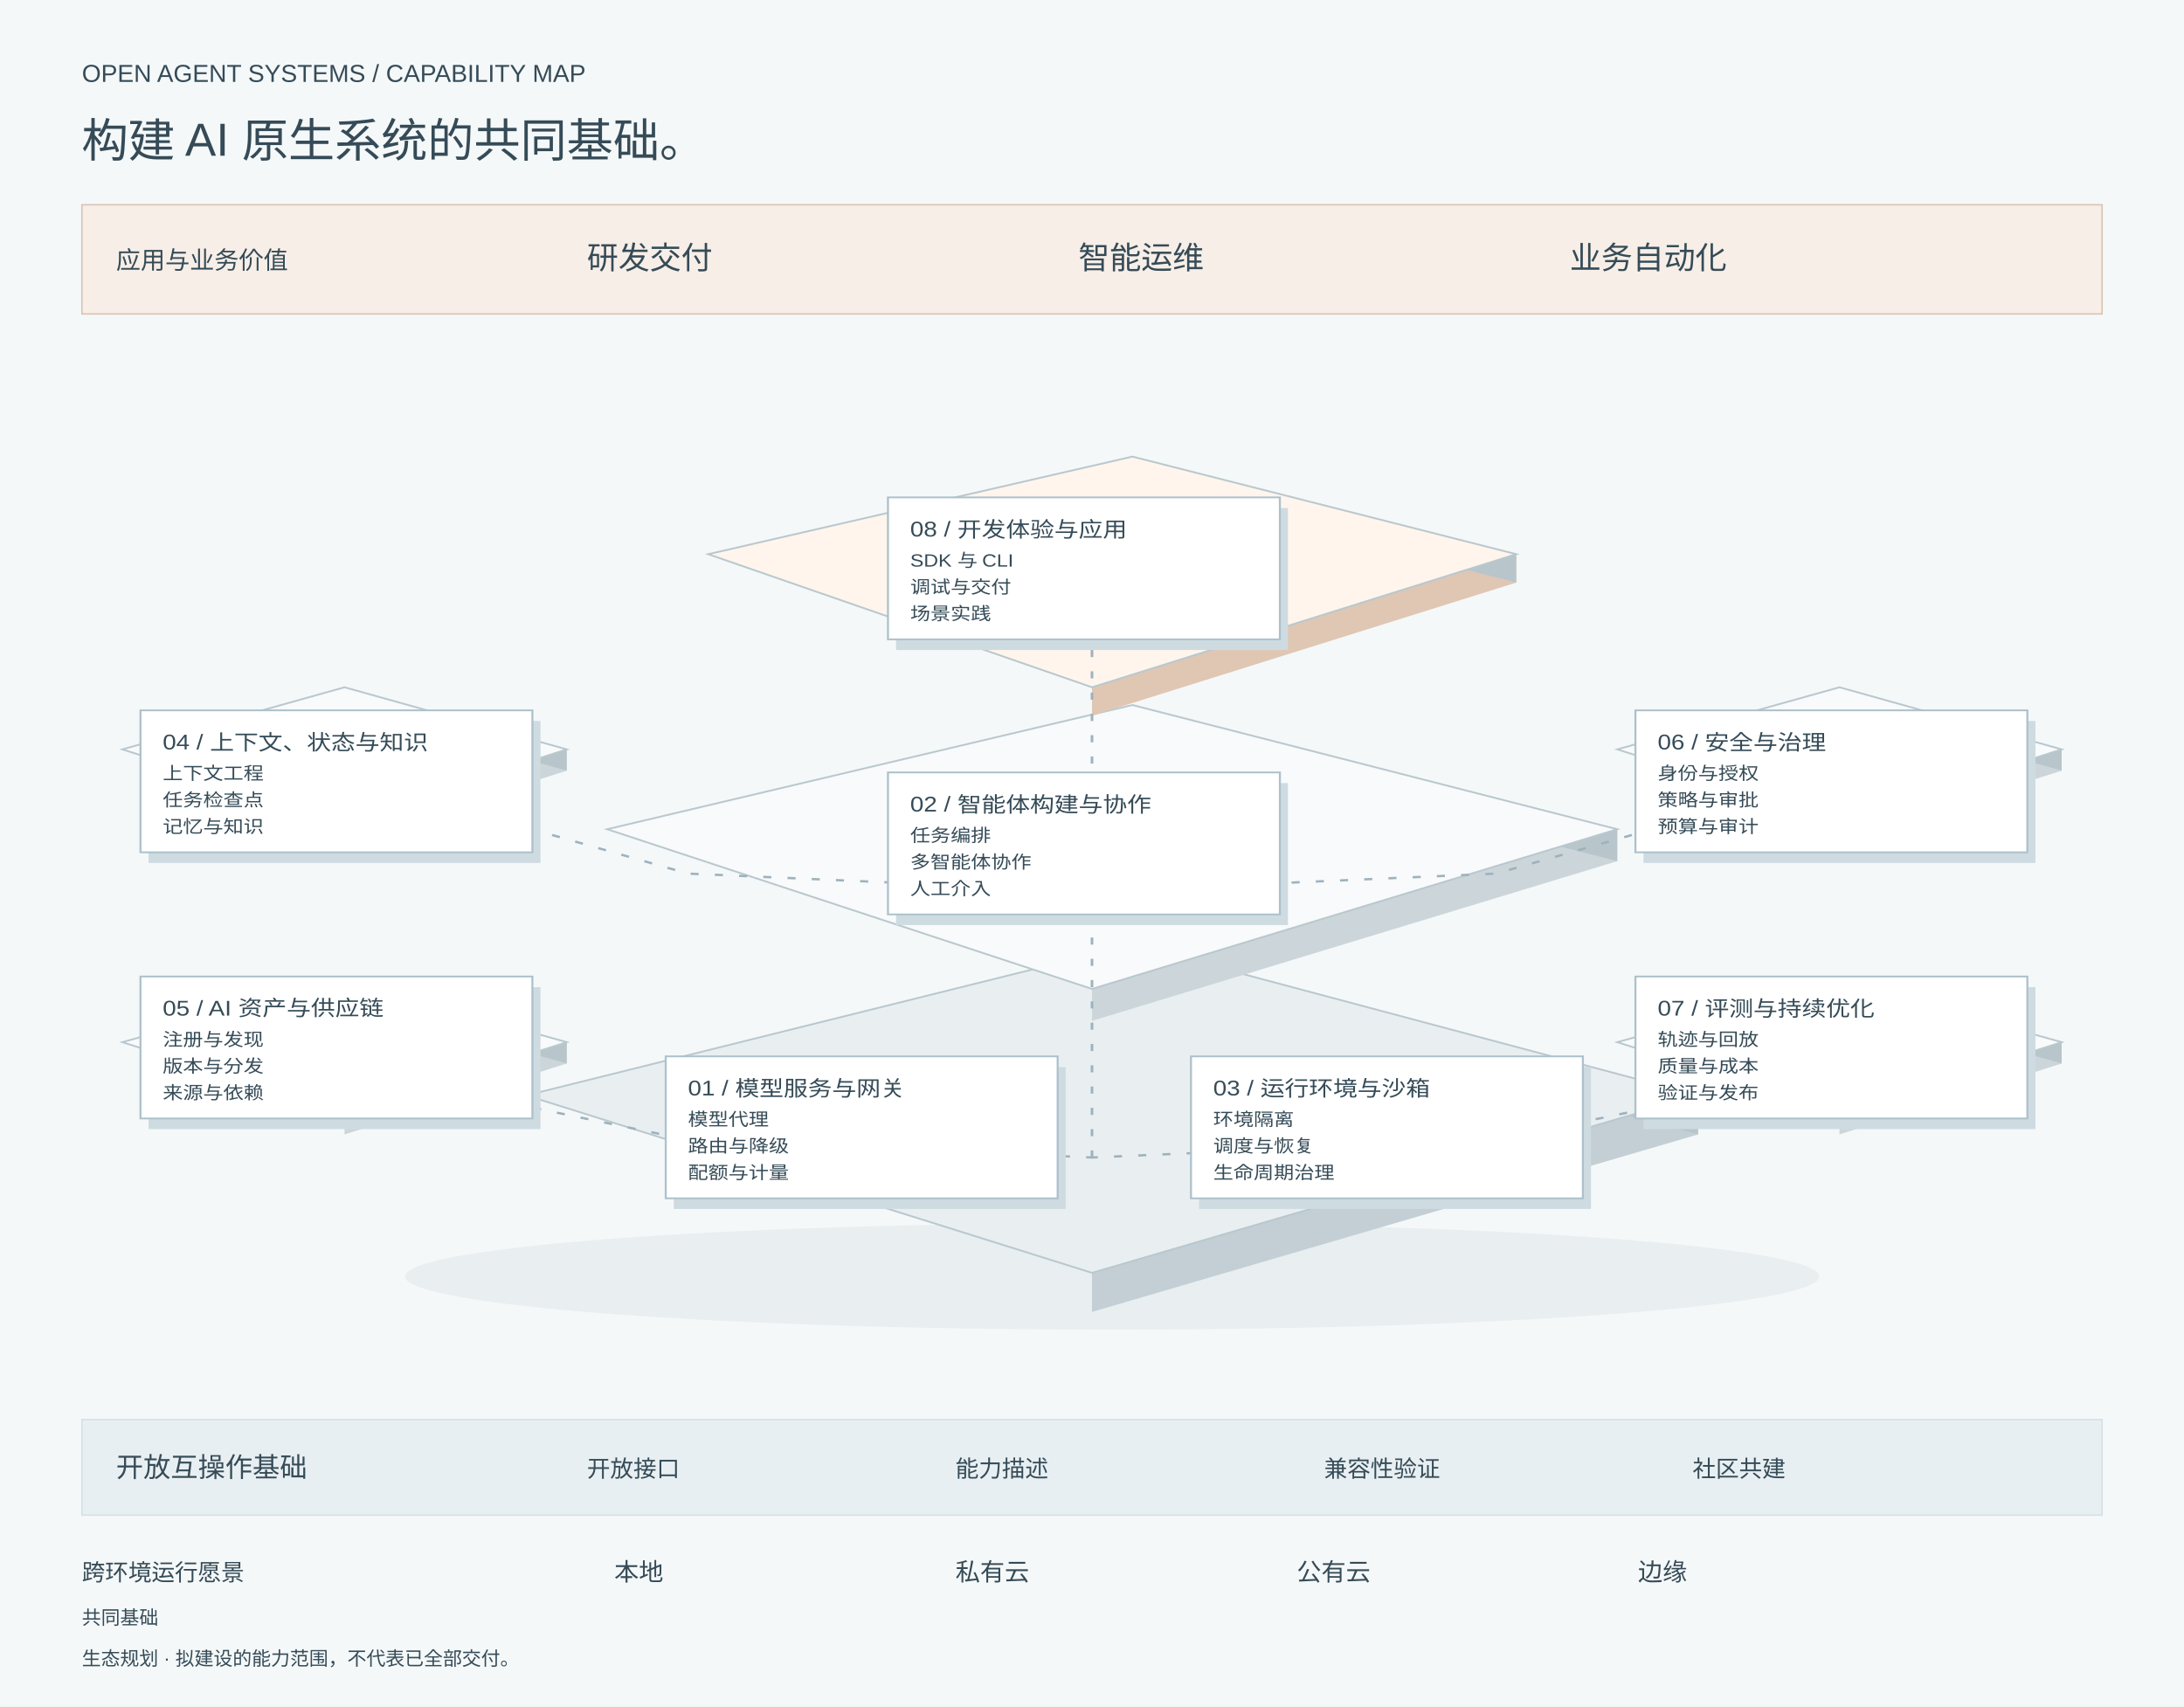
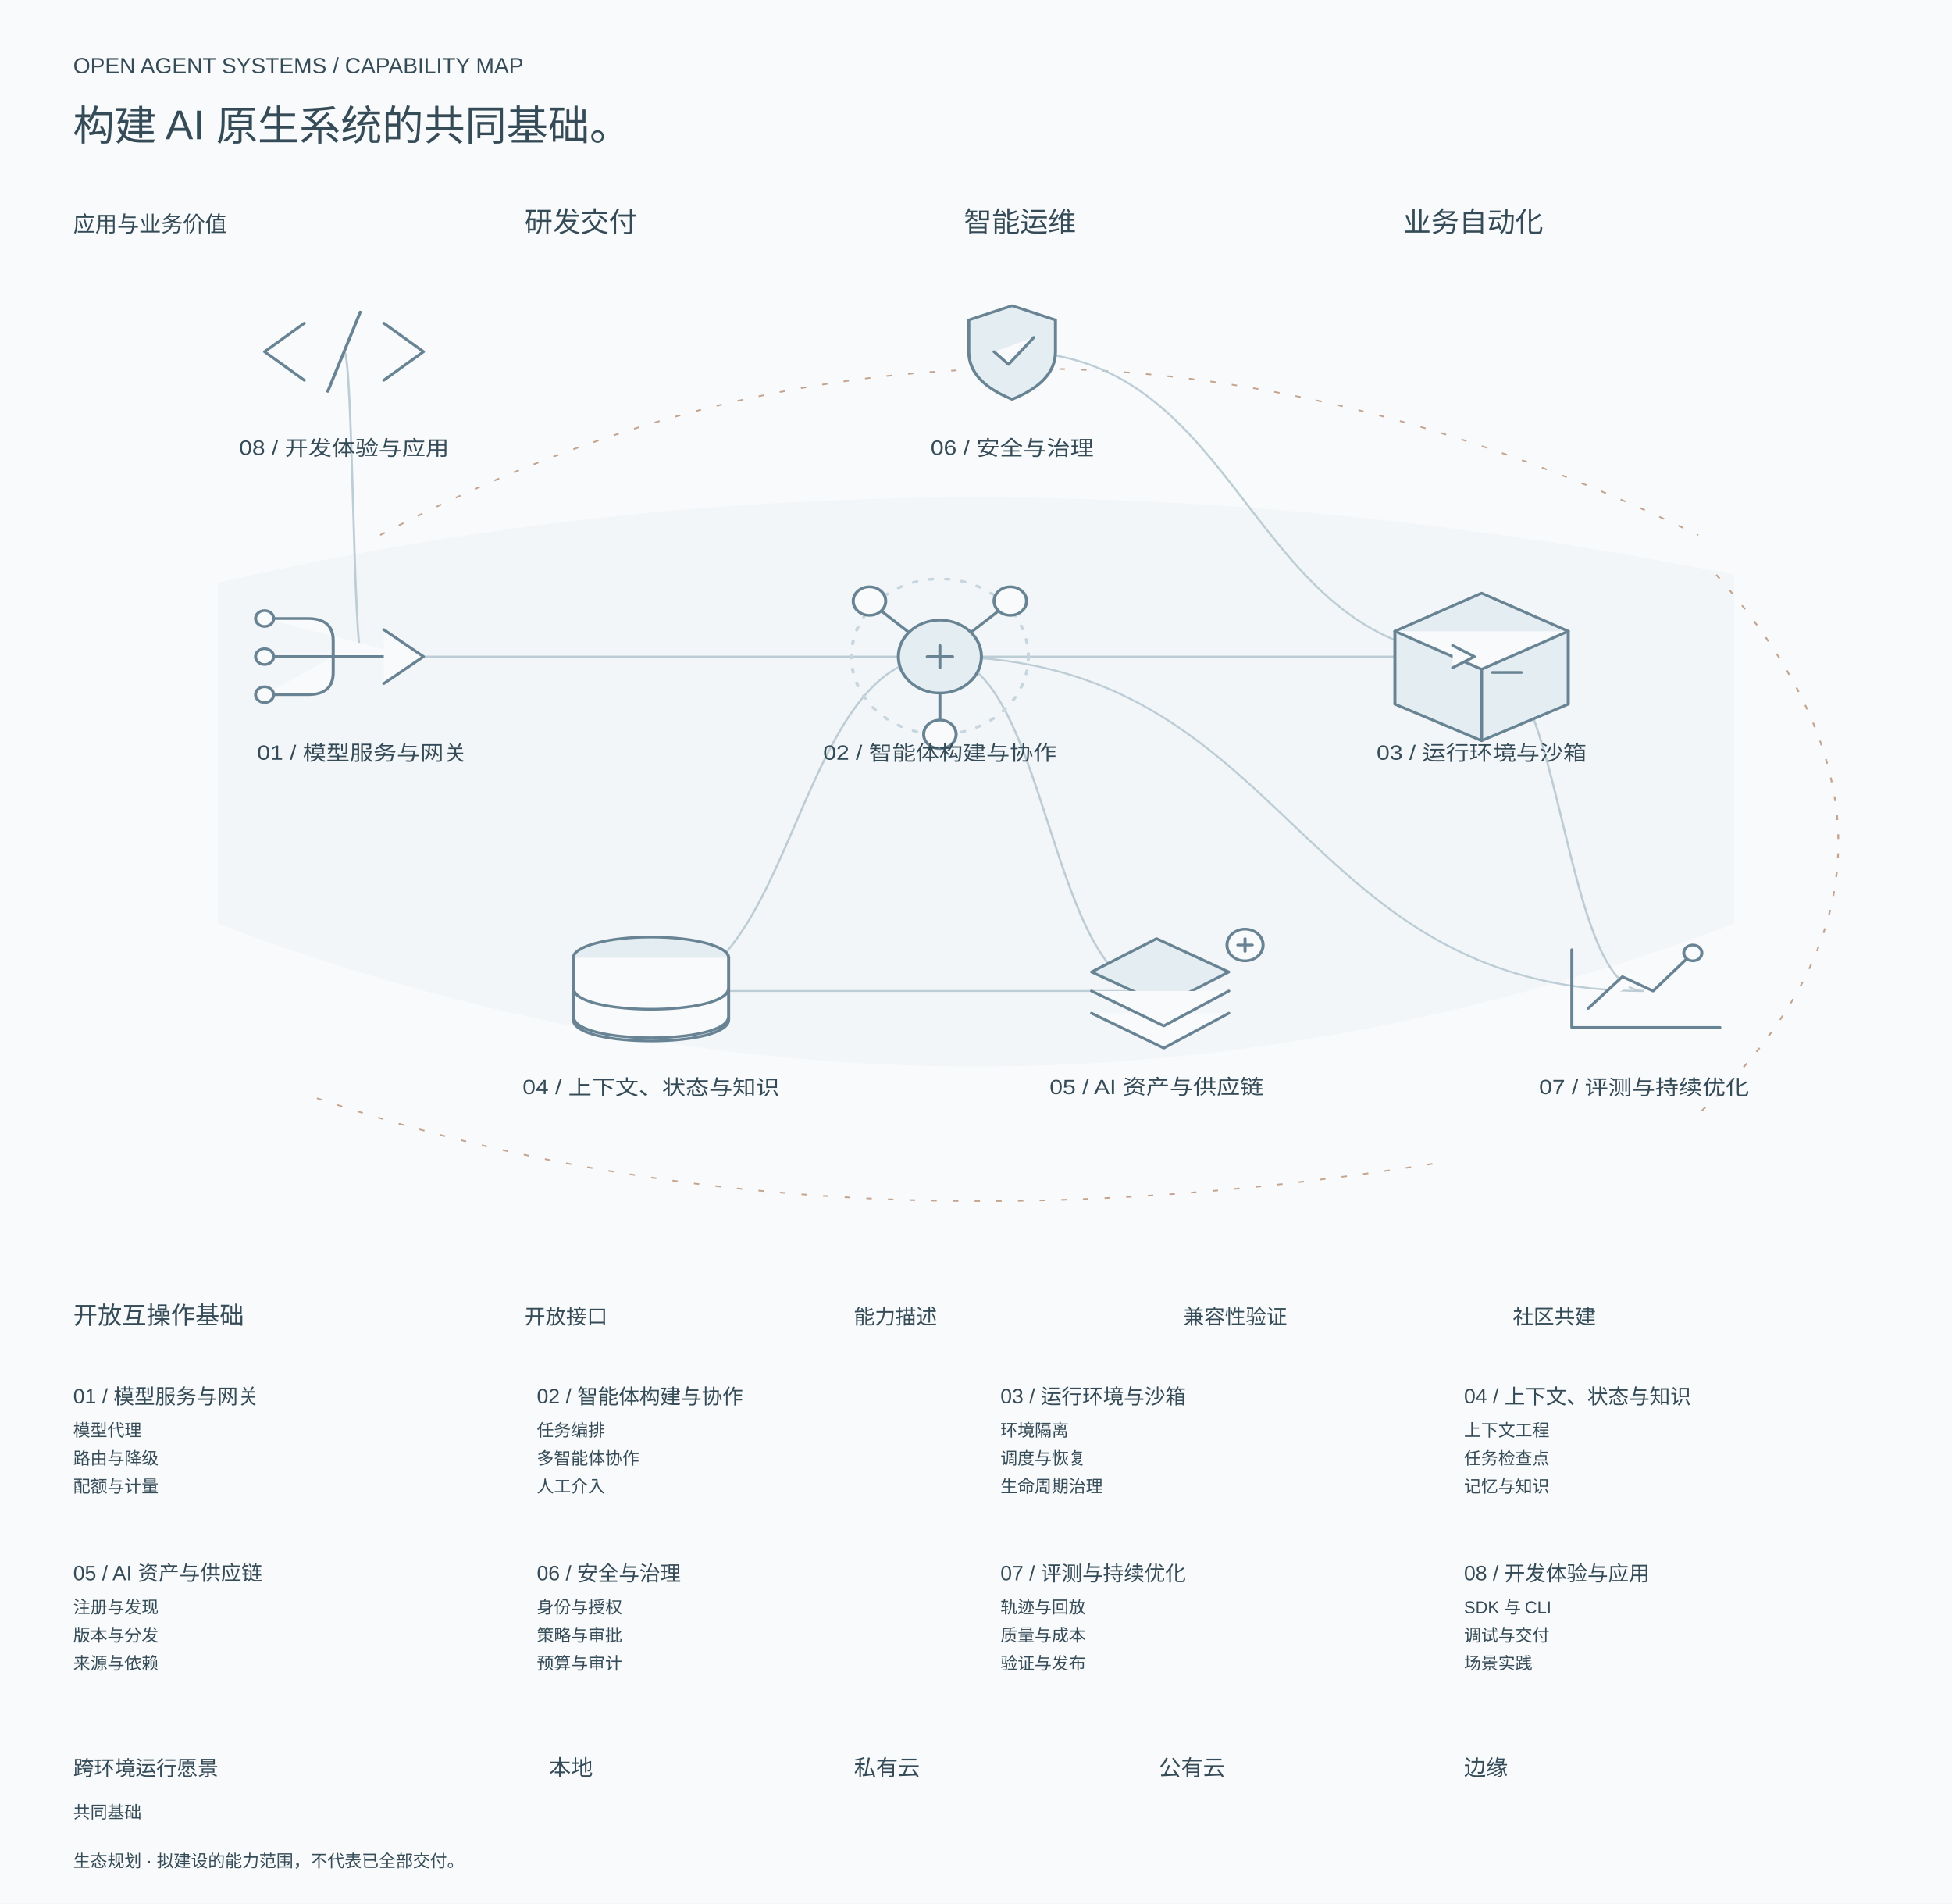
- <svg xmlns="http://www.w3.org/2000/svg" width="1600" height="1250" viewBox="0 0 1600 1250" role="img" aria-labelledby="title desc">
-   <style>text{font-family:Arial,"PingFang SC",sans-serif;fill:#354b57}.iso-map-connections{fill:none;stroke:#9eb2bd;stroke-width:1.3;stroke-dasharray:4 8}</style>
-   <rect width="1600" height="1250" fill="#f5f8f9" />
-   <text x="60" y="60" font-size="18">OPEN AGENT SYSTEMS / CAPABILITY MAP</text>
-   <text x="60" y="115" font-size="34">构建 AI 原生系统的共同基础。</text>
-   <rect x="60" y="150" width="1480" height="80" fill="#f7eee7" stroke="#d9c1af" />
-   <text x="85" y="197" font-size="18">应用与业务价值</text>
-   <text x="430" y="197" font-size="23">研发交付</text>
-   <text x="790" y="197" font-size="23">智能运维</text>
-   <text x="1150" y="197" font-size="23">业务自动化</text>
+ <svg xmlns="http://www.w3.org/2000/svg" width="1600" height="1560" viewBox="0 0 1600 1560" role="img" aria-labelledby="title desc">
+   <style>text{font-family:Arial,"PingFang SC",sans-serif;fill:#354b57}.scene-field{fill:#e8eef2;opacity:.3}.scene-boundary{fill:none;stroke:#c5a48f;stroke-dasharray:3 9}.scene-symbol{fill:#f8fafb;stroke:#688393;stroke-width:1.7;stroke-linejoin:round;stroke-linecap:round}.symbol-core,.symbol-volume{fill:#e4edf1}.symbol-halo{fill:none;stroke:#c6d5de;stroke-dasharray:2 7}.scene-edge{fill:none;stroke:#bdcdd6;stroke-width:1.2}</style>
+   <rect width="1600" height="1560" fill="#f8fafb" />
+   <text x="60" y="60" font-size="18" text-anchor="start">OPEN AGENT SYSTEMS / CAPABILITY MAP</text>
+   <text x="60" y="115" font-size="34" text-anchor="start">构建 AI 原生系统的共同基础。</text>
+   <text x="60" y="190" font-size="18" text-anchor="start">应用与业务价值</text>
+   <text x="430" y="190" font-size="23" text-anchor="start">研发交付</text>
+   <text x="790" y="190" font-size="23" text-anchor="start">智能运维</text>
+   <text x="1150" y="190" font-size="23" text-anchor="start">业务自动化</text>
  <g transform="translate(60 250) scale(1.48 1.3)">
-     <ellipse cx="510" cy="527" rx="350" ry="30" fill="#7a919b" opacity=".10" />
-     <g class="iso-deck">
-       <polygon points="500,525 800,425 800,447 500,547" fill="#c3cfd5" />
-       <polygon points="520,340 800,425 800,447 520,362" fill="#b8c6cc" />
-       <polygon points="220,425 520,340 800,425 500,525" fill="#e9eff1" stroke="#b9c8ce" stroke-width="1" />
+     <path class="scene-field" d="M80 175Q480 70 920 170V390Q500 570 80 390Z" />
+     <path class="scene-boundary" d="M170 145Q520-65 900 145M910 170Q1050 350 900 510M135 500Q410 605 760 540" />
+     <path class="scene-edge" data-from="7" data-to="0" d="M150.0 29.4C155.0 29.4,155.0 221.6,160.0 221.6" />
+     <path class="scene-edge" data-from="0" data-to="1" d="M160.0 221.6C320.0 221.6,320.0 221.6,480.0 221.6" />
+     <path class="scene-edge" data-from="1" data-to="2" d="M480.0 221.6C630.0 221.6,630.0 221.6,780.0 221.6" />
+     <path class="scene-edge" data-from="3" data-to="1" d="M320.0 432.4C400.0 432.4,400.0 221.6,480.0 221.6" />
+     <path class="scene-edge" data-from="1" data-to="4" d="M480.0 221.6C540.0 221.6,540.0 432.4,600.0 432.4" />
+     <path class="scene-edge" data-from="2" data-to="6" d="M780.0 221.6C825.0 221.6,825.0 432.4,870.0 432.4" />
+     <path class="scene-edge" data-from="6" data-to="1" d="M870.0 432.4C675.0 432.4,675.0 221.6,480.0 221.6" />
+     <path class="scene-edge" data-from="4" data-to="3" d="M600.0 432.4C460.0 432.4,460.0 432.4,320.0 432.4" />
+     <path class="scene-edge" data-from="5" data-to="2" d="M520.0 29.4C650.0 29.4,650.0 221.6,780.0 221.6" />
+     <g class="scene-object" data-object="0">
+       <g class="scene-symbol" transform="translate(160.0 221.6)">
+         <g class="scene-glyph">
+           <path d="M-54-24H-30Q-16-24-16-10V0H28M-54 0H28M-54 24H-30Q-16 24-16 10V0" />
+           <circle cx="-54" cy="-24" r="5" />
+           <circle cx="-54" cy="0" r="5" />
+           <circle cx="-54" cy="24" r="5" />
+           <path d="M12-17L34 0 12 17" />
+         </g>
+       </g>
    </g>
-     <g class="iso-deck">
-       <polygon points="500,365 760,275 760,293 500,383" fill="#ccd6da" />
-       <polygon points="520,205 760,275 760,293 520,223" fill="#b8c6cc" />
-       <polygon points="260,275 520,205 760,275 500,365" fill="#f8fafb" stroke="#b9c8ce" stroke-width="1" />
+     <g class="scene-object" data-object="1">
+       <g class="scene-symbol" transform="translate(480.0 221.6)">
+         <g class="scene-glyph">
+           <circle class="symbol-halo" r="49" />
+           <circle class="symbol-core" r="23" />
+           <path d="M-18-16L-35-31M18-16L35-31M0 23V42" />
+           <circle cx="-39" cy="-35" r="9" />
+           <circle cx="39" cy="-35" r="9" />
+           <circle cy="49" r="9" />
+           <path d="M-7 0H7M0-7V7" />
+         </g>
+       </g>
    </g>
-     <g class="iso-deck">
-       <polygon points="500,195 710,120 710,136 500,211" fill="#dfc7b4" />
-       <polygon points="520,65 710,120 710,136 520,81" fill="#b8c6cc" />
-       <polygon points="310,120 520,65 710,120 500,195" fill="#fff5ec" stroke="#b9c8ce" stroke-width="1" />
+     <g class="scene-object" data-object="2">
+       <g class="scene-symbol" transform="translate(780.0 221.6)">
+         <g class="scene-glyph">
+           <path class="symbol-volume" d="M0-40L48-16V30L0 53-48 30V-16Z" />
+           <path d="M-48-16L0 8 48-16M0 8V53" />
+           <path d="M-16-7L-4 0-16 7M6 10H22" />
+         </g>
+       </g>
    </g>
-     <g class="iso-deck">
-       <polygon points="130,270 240,230 240,242 130,282" fill="#ccd6da" />
-       <polygon points="130,195 240,230 240,242 130,207" fill="#b8c6cc" />
-       <polygon points="20,230 130,195 240,230 130,270" fill="#f8fafb" stroke="#b9c8ce" stroke-width="1" />
+     <g class="scene-object" data-object="3">
+       <g class="scene-symbol" transform="translate(320.0 432.4)">
+         <g class="scene-glyph">
+           <ellipse class="symbol-volume" rx="43" ry="13" cy="-21" />
+           <path d="M-43-21V18C-43 36 43 36 43 18V-21M-43-2C-43 16 43 16 43-2M-43 16C-43 34 43 34 43 16" />
+         </g>
+       </g>
    </g>
-     <g class="iso-deck">
-       <polygon points="130,435 240,395 240,407 130,447" fill="#ccd6da" />
-       <polygon points="130,360 240,395 240,407 130,372" fill="#b8c6cc" />
-       <polygon points="20,395 130,360 240,395 130,435" fill="#f8fafb" stroke="#b9c8ce" stroke-width="1" />
+     <g class="scene-object" data-object="4">
+       <g class="scene-symbol" transform="translate(600.0 432.4)">
+         <g class="scene-glyph">
+           <path class="symbol-volume" d="M-36-12L0-33 40-12 4 9Z" />
+           <path d="M-36 0L4 22 40 0M-36 14L4 36 40 14" />
+           <circle cx="49" cy="-29" r="10" />
+           <path d="M45-29H53M49-33V-25" />
+         </g>
+       </g>
    </g>
-     <g class="iso-deck">
-       <polygon points="870,270 980,230 980,242 870,282" fill="#ccd6da" />
-       <polygon points="870,195 980,230 980,242 870,207" fill="#b8c6cc" />
-       <polygon points="760,230 870,195 980,230 870,270" fill="#f8fafb" stroke="#b9c8ce" stroke-width="1" />
+     <g class="scene-object" data-object="5">
+       <g class="scene-symbol" transform="translate(520.0 29.4)">
+         <g class="scene-glyph">
+           <path class="symbol-volume" d="M0-29L24-20V0Q24 19 0 30Q-24 19-24 0V-20Z" />
+           <path d="M-10 0L-2 8 12-9" />
+         </g>
+       </g>
    </g>
-     <g class="iso-deck">
-       <polygon points="870,435 980,395 980,407 870,447" fill="#ccd6da" />
-       <polygon points="870,360 980,395 980,407 870,372" fill="#b8c6cc" />
-       <polygon points="760,395 870,360 980,395 870,435" fill="#f8fafb" stroke="#b9c8ce" stroke-width="1" />
+     <g class="scene-object" data-object="6">
+       <g class="scene-symbol" transform="translate(870.0 432.4)">
+         <g class="scene-glyph">
+           <path d="M-40 23H42M-40 23V-26M-31 11L-12-9 5 0 27-24" />
+           <circle cx="27" cy="-24" r="5" />
+         </g>
+       </g>
    </g>
-     <g class="iso-map-connections">
-       <path d="M130 245L300 300L500 310M870 245L700 300L500 310M130 410L300 450L500 460M870 410L700 450L500 460M500 460V310M500 310V145" />
+     <g class="scene-object" data-object="7">
+       <g class="scene-symbol" transform="translate(150.0 29.4)">
+         <g class="scene-glyph">
+           <path d="M-22-18L-44 0-22 18M22-18L44 0 22 18M9-25L-9 25" />
+         </g>
+       </g>
    </g>
-     <rect x="293" y="409" width="194" height="80" fill="#cedbe1" />
-     <rect x="289" y="403" width="194" height="80" fill="#ffffff" stroke="#adc1cc" />
-     <text x="300" y="425" font-size="12">01 / 模型服务与网关</text>
-     <text x="300" y="442" font-size="10">模型代理</text>
-     <text x="300" y="457" font-size="10">路由与降级</text>
-     <text x="300" y="472" font-size="10">配额与计量</text>
-     <rect x="403" y="249" width="194" height="80" fill="#cedbe1" />
-     <rect x="399" y="243" width="194" height="80" fill="#ffffff" stroke="#adc1cc" />
-     <text x="410" y="265" font-size="12">02 / 智能体构建与协作</text>
-     <text x="410" y="282" font-size="10">任务编排</text>
-     <text x="410" y="297" font-size="10">多智能体协作</text>
-     <text x="410" y="312" font-size="10">人工介入</text>
-     <rect x="553" y="409" width="194" height="80" fill="#cedbe1" />
-     <rect x="549" y="403" width="194" height="80" fill="#ffffff" stroke="#adc1cc" />
-     <text x="560" y="425" font-size="12">03 / 运行环境与沙箱</text>
-     <text x="560" y="442" font-size="10">环境隔离</text>
-     <text x="560" y="457" font-size="10">调度与恢复</text>
-     <text x="560" y="472" font-size="10">生命周期治理</text>
-     <rect x="33" y="214" width="194" height="80" fill="#cedbe1" />
-     <rect x="29" y="208" width="194" height="80" fill="#ffffff" stroke="#adc1cc" />
-     <text x="40" y="230" font-size="12">04 / 上下文、状态与知识</text>
-     <text x="40" y="247" font-size="10">上下文工程</text>
-     <text x="40" y="262" font-size="10">任务检查点</text>
-     <text x="40" y="277" font-size="10">记忆与知识</text>
-     <rect x="33" y="364" width="194" height="80" fill="#cedbe1" />
-     <rect x="29" y="358" width="194" height="80" fill="#ffffff" stroke="#adc1cc" />
-     <text x="40" y="380" font-size="12">05 / AI 资产与供应链</text>
-     <text x="40" y="397" font-size="10">注册与发现</text>
-     <text x="40" y="412" font-size="10">版本与分发</text>
-     <text x="40" y="427" font-size="10">来源与依赖</text>
-     <rect x="773" y="214" width="194" height="80" fill="#cedbe1" />
-     <rect x="769" y="208" width="194" height="80" fill="#ffffff" stroke="#adc1cc" />
-     <text x="780" y="230" font-size="12">06 / 安全与治理</text>
-     <text x="780" y="247" font-size="10">身份与授权</text>
-     <text x="780" y="262" font-size="10">策略与审批</text>
-     <text x="780" y="277" font-size="10">预算与审计</text>
-     <rect x="773" y="364" width="194" height="80" fill="#cedbe1" />
-     <rect x="769" y="358" width="194" height="80" fill="#ffffff" stroke="#adc1cc" />
-     <text x="780" y="380" font-size="12">07 / 评测与持续优化</text>
-     <text x="780" y="397" font-size="10">轨迹与回放</text>
-     <text x="780" y="412" font-size="10">质量与成本</text>
-     <text x="780" y="427" font-size="10">验证与发布</text>
-     <rect x="403" y="94" width="194" height="80" fill="#cedbe1" />
-     <rect x="399" y="88" width="194" height="80" fill="#ffffff" stroke="#adc1cc" />
-     <text x="410" y="110" font-size="12">08 / 开发体验与应用</text>
-     <text x="410" y="127" font-size="10">SDK 与 CLI</text>
-     <text x="410" y="142" font-size="10">调试与交付</text>
-     <text x="410" y="157" font-size="10">场景实践</text>
+     <text x="160" y="286.6" font-size="13" text-anchor="middle">01 / 模型服务与网关</text>
+     <text x="480" y="286.6" font-size="13" text-anchor="middle">02 / 智能体构建与协作</text>
+     <text x="780" y="286.6" font-size="13" text-anchor="middle">03 / 运行环境与沙箱</text>
+     <text x="320" y="497.4" font-size="13" text-anchor="middle">04 / 上下文、状态与知识</text>
+     <text x="600" y="497.4" font-size="13" text-anchor="middle">05 / AI 资产与供应链</text>
+     <text x="520" y="94.4" font-size="13" text-anchor="middle">06 / 安全与治理</text>
+     <text x="870" y="497.4" font-size="13" text-anchor="middle">07 / 评测与持续优化</text>
+     <text x="150" y="94.4" font-size="13" text-anchor="middle">08 / 开发体验与应用</text>
  </g>
-   <rect x="60" y="1040" width="1480" height="70" fill="#e8eff2" stroke="#d4dfe5" />
-   <text x="85" y="1082" font-size="20">开放互操作基础</text>
-   <text x="430" y="1082" font-size="17">开放接口</text>
-   <text x="700" y="1082" font-size="17">能力描述</text>
-   <text x="970" y="1082" font-size="17">兼容性验证</text>
-   <text x="1240" y="1082" font-size="17">社区共建</text>
-   <text x="60" y="1158" font-size="17">跨环境运行愿景</text>
-   <text x="450" y="1158" font-size="18">本地</text>
-   <text x="700" y="1158" font-size="18">私有云</text>
-   <text x="950" y="1158" font-size="18">公有云</text>
-   <text x="1200" y="1158" font-size="18">边缘</text>
-   <text x="60" y="1190" font-size="14">共同基础</text>
-   <text x="60" y="1220" font-size="14">生态规划 · 拟建设的能力范围，不代表已全部交付。</text>
+   <text x="60" y="1085" font-size="20" text-anchor="start">开放互操作基础</text>
+   <text x="430" y="1085" font-size="17" text-anchor="start">开放接口</text>
+   <text x="700" y="1085" font-size="17" text-anchor="start">能力描述</text>
+   <text x="970" y="1085" font-size="17" text-anchor="start">兼容性验证</text>
+   <text x="1240" y="1085" font-size="17" text-anchor="start">社区共建</text>
+   <text x="60" y="1150" font-size="17" text-anchor="start">01 / 模型服务与网关</text>
+   <text x="60" y="1177" font-size="14" text-anchor="start">模型代理</text>
+   <text x="60" y="1200" font-size="14" text-anchor="start">路由与降级</text>
+   <text x="60" y="1223" font-size="14" text-anchor="start">配额与计量</text>
+   <text x="440" y="1150" font-size="17" text-anchor="start">02 / 智能体构建与协作</text>
+   <text x="440" y="1177" font-size="14" text-anchor="start">任务编排</text>
+   <text x="440" y="1200" font-size="14" text-anchor="start">多智能体协作</text>
+   <text x="440" y="1223" font-size="14" text-anchor="start">人工介入</text>
+   <text x="820" y="1150" font-size="17" text-anchor="start">03 / 运行环境与沙箱</text>
+   <text x="820" y="1177" font-size="14" text-anchor="start">环境隔离</text>
+   <text x="820" y="1200" font-size="14" text-anchor="start">调度与恢复</text>
+   <text x="820" y="1223" font-size="14" text-anchor="start">生命周期治理</text>
+   <text x="1200" y="1150" font-size="17" text-anchor="start">04 / 上下文、状态与知识</text>
+   <text x="1200" y="1177" font-size="14" text-anchor="start">上下文工程</text>
+   <text x="1200" y="1200" font-size="14" text-anchor="start">任务检查点</text>
+   <text x="1200" y="1223" font-size="14" text-anchor="start">记忆与知识</text>
+   <text x="60" y="1295" font-size="17" text-anchor="start">05 / AI 资产与供应链</text>
+   <text x="60" y="1322" font-size="14" text-anchor="start">注册与发现</text>
+   <text x="60" y="1345" font-size="14" text-anchor="start">版本与分发</text>
+   <text x="60" y="1368" font-size="14" text-anchor="start">来源与依赖</text>
+   <text x="440" y="1295" font-size="17" text-anchor="start">06 / 安全与治理</text>
+   <text x="440" y="1322" font-size="14" text-anchor="start">身份与授权</text>
+   <text x="440" y="1345" font-size="14" text-anchor="start">策略与审批</text>
+   <text x="440" y="1368" font-size="14" text-anchor="start">预算与审计</text>
+   <text x="820" y="1295" font-size="17" text-anchor="start">07 / 评测与持续优化</text>
+   <text x="820" y="1322" font-size="14" text-anchor="start">轨迹与回放</text>
+   <text x="820" y="1345" font-size="14" text-anchor="start">质量与成本</text>
+   <text x="820" y="1368" font-size="14" text-anchor="start">验证与发布</text>
+   <text x="1200" y="1295" font-size="17" text-anchor="start">08 / 开发体验与应用</text>
+   <text x="1200" y="1322" font-size="14" text-anchor="start">SDK 与 CLI</text>
+   <text x="1200" y="1345" font-size="14" text-anchor="start">调试与交付</text>
+   <text x="1200" y="1368" font-size="14" text-anchor="start">场景实践</text>
+   <text x="60" y="1455" font-size="17" text-anchor="start">跨环境运行愿景</text>
+   <text x="450" y="1455" font-size="18" text-anchor="start">本地</text>
+   <text x="700" y="1455" font-size="18" text-anchor="start">私有云</text>
+   <text x="950" y="1455" font-size="18" text-anchor="start">公有云</text>
+   <text x="1200" y="1455" font-size="18" text-anchor="start">边缘</text>
+   <text x="60" y="1490" font-size="14" text-anchor="start">共同基础</text>
+   <text x="60" y="1530" font-size="14" text-anchor="start">生态规划 · 拟建设的能力范围，不代表已全部交付。</text>
</svg>
